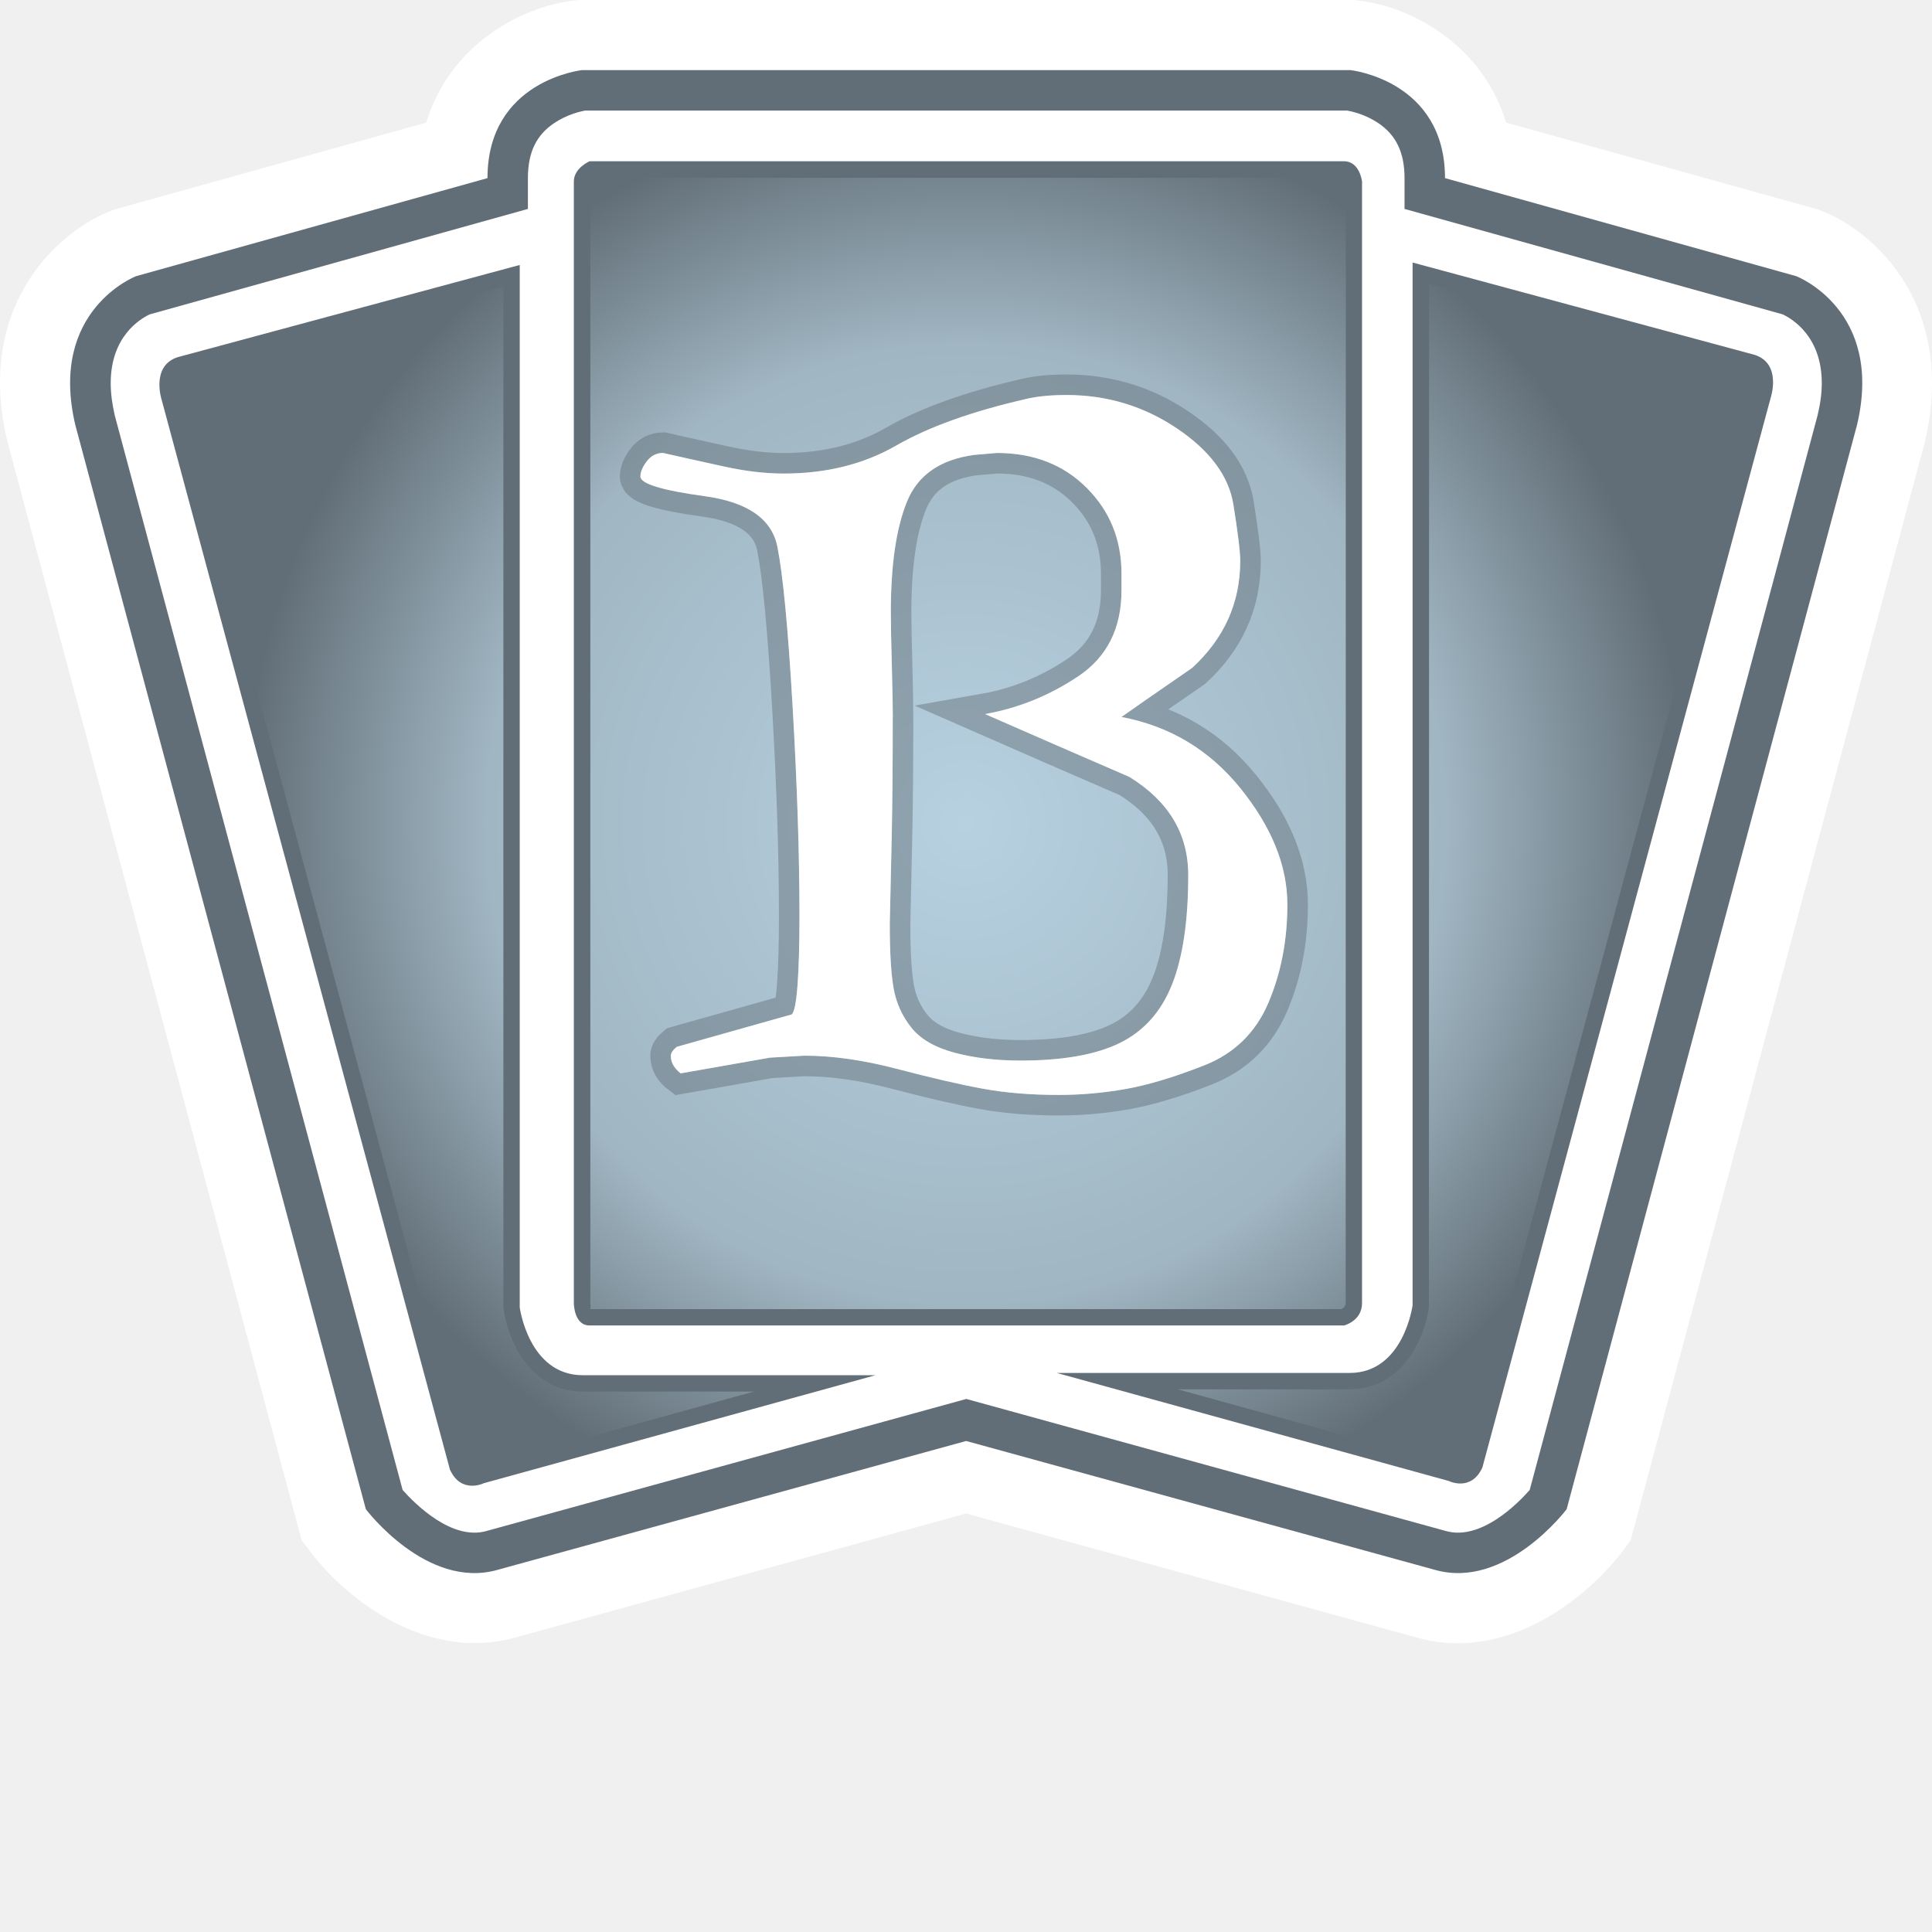
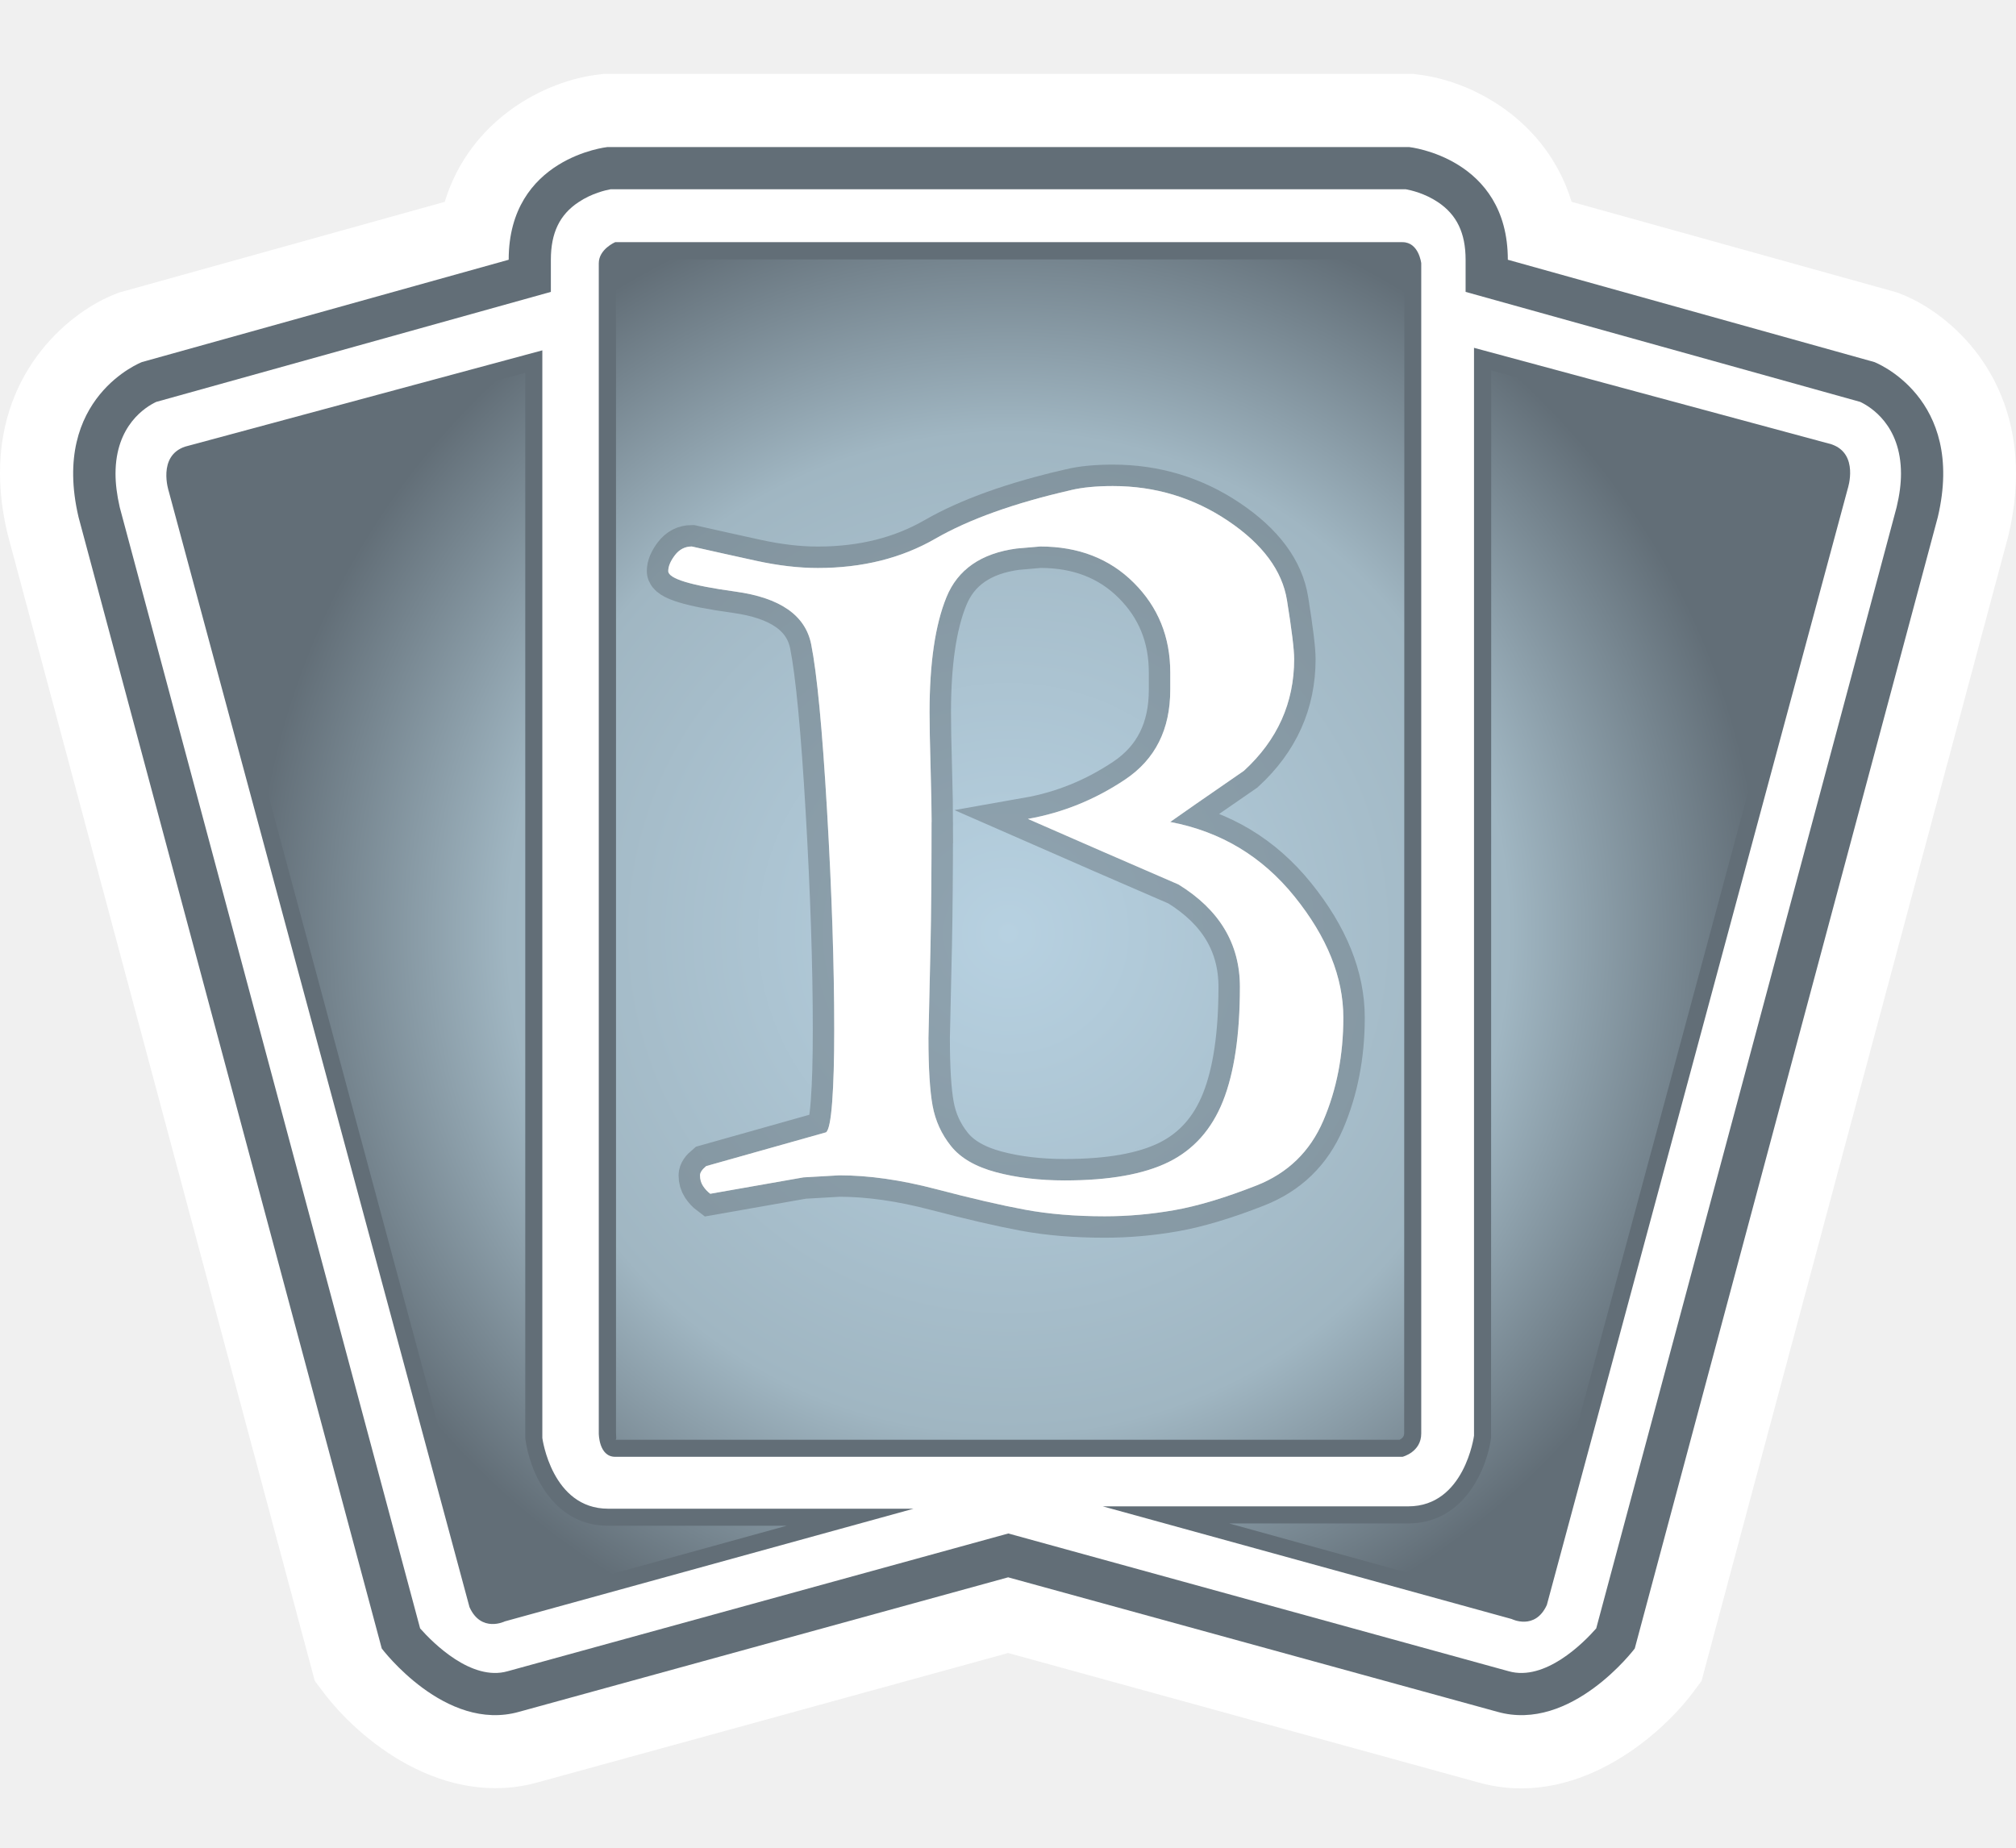
- <svg xmlns="http://www.w3.org/2000/svg" version="1.1" width="600" height="600" id="svg5749">
+ <svg xmlns="http://www.w3.org/2000/svg" version="1.1" width="600" height="550" id="svg5749">
  <defs id="defs5751">
    <radialGradient cx="0" cy="0" r="1" fx="0" fy="0" id="radialGradient392" gradientUnits="userSpaceOnUse" gradientTransform="matrix(17.57053,0,0,-17.57053,397.9443,483.6748)" spreadMethod="pad">
      <stop id="stop394" style="stop-color:#b7d1e1;stop-opacity:1" offset="0" />
      <stop id="stop396" style="stop-color:#a0b6c2;stop-opacity:1" offset="0.663" />
      <stop id="stop398" style="stop-color:#626e77;stop-opacity:1" offset="1" />
    </radialGradient>
  </defs>
-   <path d="M 419.353,0 179.601,0 178.452,0.153 C 162.263,1.901 139.835,13.561 132.359,38.081 112.024,43.758 35.428,65.089 35.428,65.089 L 34.433,65.484 C 21.28,70.523 0,87.618 0,118.759 c 0,5.626 0.702,11.66 2.245,18.141 l 91.446,341.456 2.539,3.342 c 10.308,13.804 35.53,34.981 64.285,26.714 0,0 128.915,-35.428 139.529,-38.375 10.665,2.947 139.784,38.477 139.784,38.477 28.564,8.165 53.722,-13.013 64.094,-26.816 l 2.488,-3.342 91.293,-340.805 C 599.298,130.866 600,124.692 600,118.964 600,87.516 578.822,70.523 565.669,65.484 L 564.725,65.089 467.743,38.081 C 460.267,13.561 437.839,1.901 421.701,0.153 L 420.552,0 419.353,0 z" id="path382" style="fill:#ffffff;fill-opacity:1;fill-rule:nonzero;stroke:none" />
-   <path d="m 180.749,21.777 c 0,0 -29.355,3.138 -29.355,33.54 L 42.253,85.769 c 0,0 -27.25,10.461 -18.881,46.144 l 90.247,336.786 c 0,0 18.894,25.107 40.913,18.83 l 145.513,-40.02 145.576,40.02 c 22.02,6.277 40.913,-18.83 40.913,-18.83 L 576.73,131.913 C 585.15,96.23 557.836,85.769 557.836,85.769 L 448.759,55.317 c 0,-30.401 -29.355,-33.54 -29.355,-33.54 l -238.655,0 z" id="path384" style="fill:#626e77;fill-opacity:1;fill-rule:nonzero;stroke:none" />
-   <path d="m 181.693,34.343 c -1.34,0.243 -5.575,1.186 -9.517,3.84 -5.626,3.725 -8.229,9.16 -8.229,17.133 l 0,9.568 c 0,0 -115.762,32.302 -117.459,32.749 -3.036,1.442 -12.107,6.876 -12.107,21.369 0,2.947 0.396,6.238 1.25,9.976 0.153,0.6 88.002,328.456 89.405,333.737 3.878,4.389 15.296,15.794 26.013,12.758 l 149.046,-41.016 148.957,41.016 c 10.767,3.036 22.173,-8.369 26.013,-12.758 1.442,-5.282 89.303,-333.138 89.405,-333.737 0.893,-3.738 1.301,-7.029 1.301,-9.976 0,-14.493 -9.122,-19.927 -12.12,-21.369 -1.684,-0.447 -117.459,-32.749 -117.459,-32.749 l 0,-9.568 c 0,-7.973 -2.641,-13.408 -8.216,-17.133 -3.942,-2.654 -8.178,-3.598 -9.568,-3.84 l -236.716,0 z" id="path386" style="fill:#ffffff;fill-opacity:1;fill-rule:nonzero;stroke:none" />
-   <path d="m 438.694,81.533 0,323.825 c 0,0 -2.794,21.024 -19.545,21.024 l -90.949,0 121.707,33.54 c 0,0 6.966,3.496 10.461,-4.184 l 89.545,-332.245 c 0,0 3.496,-10.461 -4.873,-13.255 L 438.694,81.533 z M 55.113,110.94 c -8.369,2.781 -4.886,13.306 -4.886,13.306 l 89.507,332.143 c 3.483,7.718 10.512,4.236 10.512,4.236 l 121.643,-33.54 -90.897,0 c -16.789,0 -19.583,-21.037 -19.583,-21.037 l 0,-323.761 -106.296,28.653 z m 127.971,-60.853 234.331,0 c 4.873,0 5.575,6.277 5.575,6.277 l 0,348.345 c 0,5.537 -5.575,6.927 -5.575,6.927 l -234.331,0 c -4.873,0 -4.873,-6.927 -4.873,-6.927 l 0,-348.345 c 0,-4.184 4.873,-6.277 4.873,-6.277" id="path388" style="fill:#626e77;fill-opacity:1;fill-rule:nonzero;stroke:none" />
-   <g transform="matrix(12.75754,0,0,-12.75754,-4776.705,6426.268)" id="g390">
-     <path d="m 388.875,499.395 c -0.047,-0.032 -0.082,-0.075 -0.082,-0.094 l 0,0 0,-27.293 c 0,-0.067 0.019,-0.153 -0.016,-0.153 l 0,0 18.297,0 c 0.047,0.024 0.106,0.067 0.106,0.149 l 0,0 0.004,27.25 c -0.008,0.055 -0.039,0.129 -0.043,0.141 l 0,0 -18.266,0 z m 20.332,-27.5 c -0.094,-0.692 -0.613,-1.993 -1.934,-1.993 l 0,0 -4.175,0 6.761,-1.871 c 0.012,-0.008 0.063,-0.023 0.114,-0.023 l 0,0 c 0.035,0 0.101,0 0.148,0.097 l 0,0 7.024,26.063 c 0.015,0.043 0.136,0.445 -0.106,0.527 l 0,0 -7.828,2.11 -0.004,-24.91 z m -30.34,22.753 c -0.262,-0.089 -0.14,-0.492 -0.121,-0.558 l 0,0 6.992,-25.977 c 0.071,-0.16 0.141,-0.16 0.176,-0.16 l 0,0 c 0.051,0 0.098,0.016 0.176,0.051 l 0,0 6.683,1.844 -4.164,0 c -1.316,0 -1.839,1.3 -1.933,2.043 l 0,0 0,24.859 -7.809,-2.102 z" id="path400" style="fill:url(#radialGradient392);fill-opacity:1;fill-rule:nonzero;stroke:none" />
+   <path d="M 419.353,22 H 179.601 l -1.148,0.153 c -16.189,1.748 -38.617,13.408 -46.093,37.928 -20.336,5.677 -96.932,27.008 -96.932,27.008 L 34.433,87.484 C 21.28,92.523 0,109.618 0,140.759 c 0,5.626 0.702,11.66 2.245,18.141 l 91.446,341.456 2.539,3.342 c 10.308,13.804 35.53,34.981 64.285,26.714 0,0 128.915,-35.428 139.529,-38.375 10.665,2.947 139.784,38.477 139.784,38.477 28.564,8.165 53.722,-13.013 64.094,-26.816 l 2.488,-3.342 91.293,-340.805 C 599.298,152.866 600,146.692 600,140.964 600,109.516 578.822,92.523 565.669,87.484 l -0.944,-0.395 -96.983,-27.008 c -7.476,-24.52 -29.904,-36.18 -46.042,-37.928 L 420.552,22 Z" id="path382" style="fill:#ffffff;fill-opacity:1;fill-rule:nonzero;stroke:none" />
+   <path d="m 180.749,43.777 c 0,0 -29.355,3.138 -29.355,33.54 L 42.253,107.769 c 0,0 -27.25,10.461 -18.881,46.144 l 90.247,336.786 c 0,0 18.894,25.107 40.913,18.83 l 145.513,-40.02 145.576,40.02 c 22.02,6.277 40.913,-18.83 40.913,-18.83 l 90.196,-336.786 c 8.42,-35.683 -18.894,-46.144 -18.894,-46.144 L 448.759,77.317 c 0,-30.401 -29.355,-33.54 -29.355,-33.54 z" id="path384" style="fill:#626e77;fill-opacity:1;fill-rule:nonzero;stroke:none" />
+   <path d="m 181.693,56.343 c -1.34,0.243 -5.575,1.186 -9.517,3.84 -5.626,3.725 -8.229,9.16 -8.229,17.133 v 9.568 c 0,0 -115.762,32.302 -117.459,32.749 -3.036,1.442 -12.107,6.876 -12.107,21.369 0,2.947 0.396,6.238 1.25,9.976 0.153,0.6 88.002,328.456 89.405,333.737 3.878,4.389 15.296,15.794 26.013,12.758 l 149.046,-41.016 148.957,41.016 c 10.767,3.036 22.173,-8.369 26.013,-12.758 1.442,-5.282 89.303,-333.138 89.405,-333.737 0.893,-3.738 1.301,-7.029 1.301,-9.976 0,-14.493 -9.122,-19.927 -12.12,-21.369 -1.684,-0.447 -117.459,-32.749 -117.459,-32.749 V 77.317 c 0,-7.973 -2.641,-13.408 -8.216,-17.133 -3.942,-2.654 -8.178,-3.598 -9.568,-3.84 z" id="path386" style="fill:#ffffff;fill-opacity:1;fill-rule:nonzero;stroke:none" />
+   <path d="m 438.694,103.533 v 323.825 c 0,0 -2.794,21.024 -19.545,21.024 h -90.949 l 121.707,33.54 c 0,0 6.966,3.496 10.461,-4.184 l 89.545,-332.245 c 0,0 3.496,-10.461 -4.873,-13.255 z M 55.113,132.94 c -8.369,2.781 -4.886,13.306 -4.886,13.306 l 89.507,332.143 c 3.483,7.718 10.512,4.236 10.512,4.236 l 121.643,-33.54 h -90.897 c -16.789,0 -19.583,-21.037 -19.583,-21.037 V 104.286 Z M 183.083,72.086 h 234.331 c 4.873,0 5.575,6.277 5.575,6.277 v 348.345 c 0,5.537 -5.575,6.927 -5.575,6.927 H 183.083 c -4.873,0 -4.873,-6.927 -4.873,-6.927 V 78.363 c 0,-4.184 4.873,-6.277 4.873,-6.277" id="path388" style="fill:#626e77;fill-opacity:1;fill-rule:nonzero;stroke:none" />
+   <g transform="matrix(12.75754,0,0,-12.75754,-4776.705,6448.268)" id="g390">
+     <path d="m 388.875,499.395 c -0.047,-0.032 -0.082,-0.075 -0.082,-0.094 v 0 -27.293 c 0,-0.067 0.019,-0.153 -0.016,-0.153 v 0 h 18.297 c 0.047,0.024 0.106,0.067 0.106,0.149 v 0 l 0.004,27.25 c -0.008,0.055 -0.039,0.129 -0.043,0.141 v 0 z m 20.332,-27.5 c -0.094,-0.692 -0.613,-1.993 -1.934,-1.993 v 0 h -4.175 l 6.761,-1.871 c 0.012,-0.008 0.063,-0.023 0.114,-0.023 v 0 c 0.035,0 0.101,0 0.148,0.097 v 0 l 7.024,26.063 c 0.015,0.043 0.136,0.445 -0.106,0.527 v 0 l -7.828,2.11 z m -30.34,22.753 c -0.262,-0.089 -0.14,-0.492 -0.121,-0.558 v 0 l 6.992,-25.977 c 0.071,-0.16 0.141,-0.16 0.176,-0.16 v 0 c 0.051,0 0.098,0.016 0.176,0.051 v 0 l 6.683,1.844 h -4.164 c -1.316,0 -1.839,1.3 -1.933,2.043 v 0 24.859 z" id="path400" style="fill:url(#radialGradient392);fill-opacity:1;fill-rule:nonzero;stroke:none" />
  </g>
-   <g transform="scale(10.20603,10.20603)" id="text5649" style="font-size:29.871px;font-style:normal;font-variant:normal;font-weight:100;font-stretch:normal;text-align:start;line-height:125%;letter-spacing:0px;word-spacing:0px;writing-mode:lr-tb;text-anchor:start;fill:#ffffff;fill-opacity:1;stroke:#626e77;stroke-width:1.25;stroke-opacity:0.463;font-family:GoudyMedieval;-inkscape-font-specification:GoudyMedieval Thin">
-     <path d="m 31.227,12.139 c 0.338,-0.08 0.747,-0.119 1.225,-0.119 1.234,2.1e-5 2.354,0.339 3.36,1.016 1.006,0.677 1.578,1.449 1.718,2.315 0.139,0.866 0.209,1.438 0.209,1.717 -1.7e-5,1.274 -0.488,2.36 -1.464,3.256 -1.155,0.797 -1.872,1.294 -2.15,1.493 1.474,0.279 2.684,1.006 3.629,2.181 0.946,1.175 1.419,2.35 1.419,3.525 -1.9e-5,1.095 -0.194,2.096 -0.582,3.002 -0.388,0.906 -1.041,1.538 -1.957,1.897 -0.916,0.359 -1.713,0.598 -2.39,0.717 -0.677,0.119 -1.354,0.179 -2.031,0.179 -0.856,0 -1.633,-0.065 -2.33,-0.194 -0.697,-0.129 -1.558,-0.329 -2.584,-0.598 -1.026,-0.269 -1.966,-0.403 -2.823,-0.403 l -1.046,0.06 -2.718,0.478 c -0.08,-0.06 -0.149,-0.134 -0.209,-0.224 -0.06,-0.09 -0.09,-0.194 -0.09,-0.314 0,-0.08 0.06,-0.169 0.18,-0.269 l 3.495,-0.985 c 0.08,-0.06 0.139,-0.353 0.179,-0.881 0.04,-0.528 0.06,-1.23 0.06,-2.106 -4e-6,-1.872 -0.07,-4.002 -0.209,-6.392 -0.139,-2.39 -0.294,-4.008 -0.463,-4.854 -0.169,-0.847 -0.906,-1.359 -2.211,-1.538 -1.304,-0.179 -1.957,-0.378 -1.957,-0.598 10e-7,-0.139 0.065,-0.293 0.194,-0.463 0.129,-0.169 0.294,-0.254 0.493,-0.254 0.617,0.139 1.245,0.279 1.882,0.418 0.637,0.139 1.235,0.209 1.793,0.209 1.294,1.9e-5 2.434,-0.284 3.42,-0.851 0.986,-0.568 2.305,-1.041 3.958,-1.419 z m -4.062,9.678 c -7e-6,1.454 -0.01,2.653 -0.03,3.599 -0.02,0.946 -0.04,1.847 -0.06,2.703 -7e-6,0.876 0.04,1.534 0.12,1.972 0.08,0.438 0.259,0.832 0.538,1.18 0.279,0.349 0.717,0.602 1.314,0.762 0.597,0.159 1.265,0.239 2.002,0.239 1.294,10e-7 2.305,-0.179 3.032,-0.538 0.727,-0.359 1.254,-0.951 1.583,-1.777 0.328,-0.826 0.493,-1.936 0.493,-3.33 -1.6e-5,-1.255 -0.597,-2.251 -1.792,-2.987 -1.474,-0.637 -2.937,-1.274 -4.391,-1.912 1.015,-0.179 1.961,-0.563 2.838,-1.15 0.876,-0.587 1.314,-1.459 1.314,-2.614 l 0,-0.508 c -1.4e-5,-1.036 -0.354,-1.907 -1.061,-2.613 -0.707,-0.707 -1.618,-1.06 -2.733,-1.06 l -0.686,0.059 c -1.036,0.14 -1.718,0.613 -2.046,1.419 -0.329,0.806 -0.493,1.926 -0.493,3.36 -7e-6,0.359 0.01,0.896 0.03,1.613 0.02,0.717 0.03,1.244 0.03,1.583 z" id="path2997" />
+   <g transform="matrix(10.20603,0,0,10.20603,0,22)" id="text5649" style="font-style:normal;font-variant:normal;font-weight:100;font-stretch:normal;font-size:29.871px;line-height:125%;font-family:GoudyMedieval;-inkscape-font-specification:'GoudyMedieval Thin';text-align:start;letter-spacing:0px;word-spacing:0px;writing-mode:lr-tb;text-anchor:start;fill:#ffffff;fill-opacity:1;stroke:#626e77;stroke-width:1.25;stroke-opacity:0.463">
+     <path d="m 31.227,12.139 c 0.338,-0.08 0.747,-0.119 1.225,-0.119 1.234,2.1e-5 2.354,0.339 3.36,1.016 1.006,0.677 1.578,1.449 1.718,2.315 0.139,0.866 0.209,1.438 0.209,1.717 -1.7e-5,1.274 -0.488,2.36 -1.464,3.256 -1.155,0.797 -1.872,1.294 -2.15,1.493 1.474,0.279 2.684,1.006 3.629,2.181 0.946,1.175 1.419,2.35 1.419,3.525 -1.9e-5,1.095 -0.194,2.096 -0.582,3.002 -0.388,0.906 -1.041,1.538 -1.957,1.897 -0.916,0.359 -1.713,0.598 -2.39,0.717 -0.677,0.119 -1.354,0.179 -2.031,0.179 -0.856,0 -1.633,-0.065 -2.33,-0.194 -0.697,-0.129 -1.558,-0.329 -2.584,-0.598 -1.026,-0.269 -1.966,-0.403 -2.823,-0.403 l -1.046,0.06 -2.718,0.478 c -0.08,-0.06 -0.149,-0.134 -0.209,-0.224 -0.06,-0.09 -0.09,-0.194 -0.09,-0.314 0,-0.08 0.06,-0.169 0.18,-0.269 l 3.495,-0.985 c 0.08,-0.06 0.139,-0.353 0.179,-0.881 0.04,-0.528 0.06,-1.23 0.06,-2.106 -4e-6,-1.872 -0.07,-4.002 -0.209,-6.392 -0.139,-2.39 -0.294,-4.008 -0.463,-4.854 -0.169,-0.847 -0.906,-1.359 -2.211,-1.538 -1.304,-0.179 -1.957,-0.378 -1.957,-0.598 10e-7,-0.139 0.065,-0.293 0.194,-0.463 0.129,-0.169 0.294,-0.254 0.493,-0.254 0.617,0.139 1.245,0.279 1.882,0.418 0.637,0.139 1.235,0.209 1.793,0.209 1.294,1.9e-5 2.434,-0.284 3.42,-0.851 0.986,-0.568 2.305,-1.041 3.958,-1.419 z m -4.062,9.678 c -7e-6,1.454 -0.01,2.653 -0.03,3.599 -0.02,0.946 -0.04,1.847 -0.06,2.703 -7e-6,0.876 0.04,1.534 0.12,1.972 0.08,0.438 0.259,0.832 0.538,1.18 0.279,0.349 0.717,0.602 1.314,0.762 0.597,0.159 1.265,0.239 2.002,0.239 1.294,10e-7 2.305,-0.179 3.032,-0.538 0.727,-0.359 1.254,-0.951 1.583,-1.777 0.328,-0.826 0.493,-1.936 0.493,-3.33 -1.6e-5,-1.255 -0.597,-2.251 -1.792,-2.987 -1.474,-0.637 -2.937,-1.274 -4.391,-1.912 1.015,-0.179 1.961,-0.563 2.838,-1.15 0.876,-0.587 1.314,-1.459 1.314,-2.614 v -0.508 c -1.4e-5,-1.036 -0.354,-1.907 -1.061,-2.613 -0.707,-0.707 -1.618,-1.06 -2.733,-1.06 l -0.686,0.059 c -1.036,0.14 -1.718,0.613 -2.046,1.419 -0.329,0.806 -0.493,1.926 -0.493,3.36 -7e-6,0.359 0.01,0.896 0.03,1.613 0.02,0.717 0.03,1.244 0.03,1.583 z" id="path2997" />
  </g>
-   <g transform="scale(10.20603,10.20603)" id="text5653" style="font-size:29.871px;font-style:normal;font-variant:normal;font-weight:100;font-stretch:normal;text-align:start;line-height:125%;letter-spacing:0px;word-spacing:0px;writing-mode:lr-tb;text-anchor:start;fill:#ffffff;fill-opacity:1;stroke:#626e77;stroke-width:1.25;stroke-opacity:0;font-family:GoudyMedieval;-inkscape-font-specification:GoudyMedieval Thin">
-     <path d="m 31.227,12.139 c 0.338,-0.08 0.747,-0.119 1.225,-0.119 1.234,2.1e-5 2.354,0.339 3.36,1.016 1.006,0.677 1.578,1.449 1.718,2.315 0.139,0.866 0.209,1.438 0.209,1.717 -1.7e-5,1.274 -0.488,2.36 -1.464,3.256 -1.155,0.797 -1.872,1.294 -2.15,1.493 1.474,0.279 2.684,1.006 3.629,2.181 0.946,1.175 1.419,2.35 1.419,3.525 -1.9e-5,1.095 -0.194,2.096 -0.582,3.002 -0.388,0.906 -1.041,1.538 -1.957,1.897 -0.916,0.359 -1.713,0.598 -2.39,0.717 -0.677,0.119 -1.354,0.179 -2.031,0.179 -0.856,0 -1.633,-0.065 -2.33,-0.194 -0.697,-0.129 -1.558,-0.329 -2.584,-0.598 -1.026,-0.269 -1.966,-0.403 -2.823,-0.403 l -1.046,0.06 -2.718,0.478 c -0.08,-0.06 -0.149,-0.134 -0.209,-0.224 -0.06,-0.09 -0.09,-0.194 -0.09,-0.314 0,-0.08 0.06,-0.169 0.18,-0.269 l 3.495,-0.985 c 0.08,-0.06 0.139,-0.353 0.179,-0.881 0.04,-0.528 0.06,-1.23 0.06,-2.106 -4e-6,-1.872 -0.07,-4.002 -0.209,-6.392 -0.139,-2.39 -0.294,-4.008 -0.463,-4.854 -0.169,-0.847 -0.906,-1.359 -2.211,-1.538 -1.304,-0.179 -1.957,-0.378 -1.957,-0.598 10e-7,-0.139 0.065,-0.293 0.194,-0.463 0.129,-0.169 0.294,-0.254 0.493,-0.254 0.617,0.139 1.245,0.279 1.882,0.418 0.637,0.139 1.235,0.209 1.793,0.209 1.294,1.9e-5 2.434,-0.284 3.42,-0.851 0.986,-0.568 2.305,-1.041 3.958,-1.419 z m -4.062,9.678 c -7e-6,1.454 -0.01,2.653 -0.03,3.599 -0.02,0.946 -0.04,1.847 -0.06,2.703 -7e-6,0.876 0.04,1.534 0.12,1.972 0.08,0.438 0.259,0.832 0.538,1.18 0.279,0.349 0.717,0.602 1.314,0.762 0.597,0.159 1.265,0.239 2.002,0.239 1.294,10e-7 2.305,-0.179 3.032,-0.538 0.727,-0.359 1.254,-0.951 1.583,-1.777 0.328,-0.826 0.493,-1.936 0.493,-3.33 -1.6e-5,-1.255 -0.597,-2.251 -1.792,-2.987 -1.474,-0.637 -2.937,-1.274 -4.391,-1.912 1.015,-0.179 1.961,-0.563 2.838,-1.15 0.876,-0.587 1.314,-1.459 1.314,-2.614 l 0,-0.508 c -1.4e-5,-1.036 -0.354,-1.907 -1.061,-2.613 -0.707,-0.707 -1.618,-1.06 -2.733,-1.06 l -0.686,0.059 c -1.036,0.14 -1.718,0.613 -2.046,1.419 -0.329,0.806 -0.493,1.926 -0.493,3.36 -7e-6,0.359 0.01,0.896 0.03,1.613 0.02,0.717 0.03,1.244 0.03,1.583 z" id="path3000" />
+   <g transform="matrix(10.20603,0,0,10.20603,0,22)" id="text5653" style="font-style:normal;font-variant:normal;font-weight:100;font-stretch:normal;font-size:29.871px;line-height:125%;font-family:GoudyMedieval;-inkscape-font-specification:'GoudyMedieval Thin';text-align:start;letter-spacing:0px;word-spacing:0px;writing-mode:lr-tb;text-anchor:start;fill:#ffffff;fill-opacity:1;stroke:#626e77;stroke-width:1.25;stroke-opacity:0">
+     <path d="m 31.227,12.139 c 0.338,-0.08 0.747,-0.119 1.225,-0.119 1.234,2.1e-5 2.354,0.339 3.36,1.016 1.006,0.677 1.578,1.449 1.718,2.315 0.139,0.866 0.209,1.438 0.209,1.717 -1.7e-5,1.274 -0.488,2.36 -1.464,3.256 -1.155,0.797 -1.872,1.294 -2.15,1.493 1.474,0.279 2.684,1.006 3.629,2.181 0.946,1.175 1.419,2.35 1.419,3.525 -1.9e-5,1.095 -0.194,2.096 -0.582,3.002 -0.388,0.906 -1.041,1.538 -1.957,1.897 -0.916,0.359 -1.713,0.598 -2.39,0.717 -0.677,0.119 -1.354,0.179 -2.031,0.179 -0.856,0 -1.633,-0.065 -2.33,-0.194 -0.697,-0.129 -1.558,-0.329 -2.584,-0.598 -1.026,-0.269 -1.966,-0.403 -2.823,-0.403 l -1.046,0.06 -2.718,0.478 c -0.08,-0.06 -0.149,-0.134 -0.209,-0.224 -0.06,-0.09 -0.09,-0.194 -0.09,-0.314 0,-0.08 0.06,-0.169 0.18,-0.269 l 3.495,-0.985 c 0.08,-0.06 0.139,-0.353 0.179,-0.881 0.04,-0.528 0.06,-1.23 0.06,-2.106 -4e-6,-1.872 -0.07,-4.002 -0.209,-6.392 -0.139,-2.39 -0.294,-4.008 -0.463,-4.854 -0.169,-0.847 -0.906,-1.359 -2.211,-1.538 -1.304,-0.179 -1.957,-0.378 -1.957,-0.598 10e-7,-0.139 0.065,-0.293 0.194,-0.463 0.129,-0.169 0.294,-0.254 0.493,-0.254 0.617,0.139 1.245,0.279 1.882,0.418 0.637,0.139 1.235,0.209 1.793,0.209 1.294,1.9e-5 2.434,-0.284 3.42,-0.851 0.986,-0.568 2.305,-1.041 3.958,-1.419 z m -4.062,9.678 c -7e-6,1.454 -0.01,2.653 -0.03,3.599 -0.02,0.946 -0.04,1.847 -0.06,2.703 -7e-6,0.876 0.04,1.534 0.12,1.972 0.08,0.438 0.259,0.832 0.538,1.18 0.279,0.349 0.717,0.602 1.314,0.762 0.597,0.159 1.265,0.239 2.002,0.239 1.294,10e-7 2.305,-0.179 3.032,-0.538 0.727,-0.359 1.254,-0.951 1.583,-1.777 0.328,-0.826 0.493,-1.936 0.493,-3.33 -1.6e-5,-1.255 -0.597,-2.251 -1.792,-2.987 -1.474,-0.637 -2.937,-1.274 -4.391,-1.912 1.015,-0.179 1.961,-0.563 2.838,-1.15 0.876,-0.587 1.314,-1.459 1.314,-2.614 v -0.508 c -1.4e-5,-1.036 -0.354,-1.907 -1.061,-2.613 -0.707,-0.707 -1.618,-1.06 -2.733,-1.06 l -0.686,0.059 c -1.036,0.14 -1.718,0.613 -2.046,1.419 -0.329,0.806 -0.493,1.926 -0.493,3.36 -7e-6,0.359 0.01,0.896 0.03,1.613 0.02,0.717 0.03,1.244 0.03,1.583 z" id="path3000" />
  </g>
</svg>
